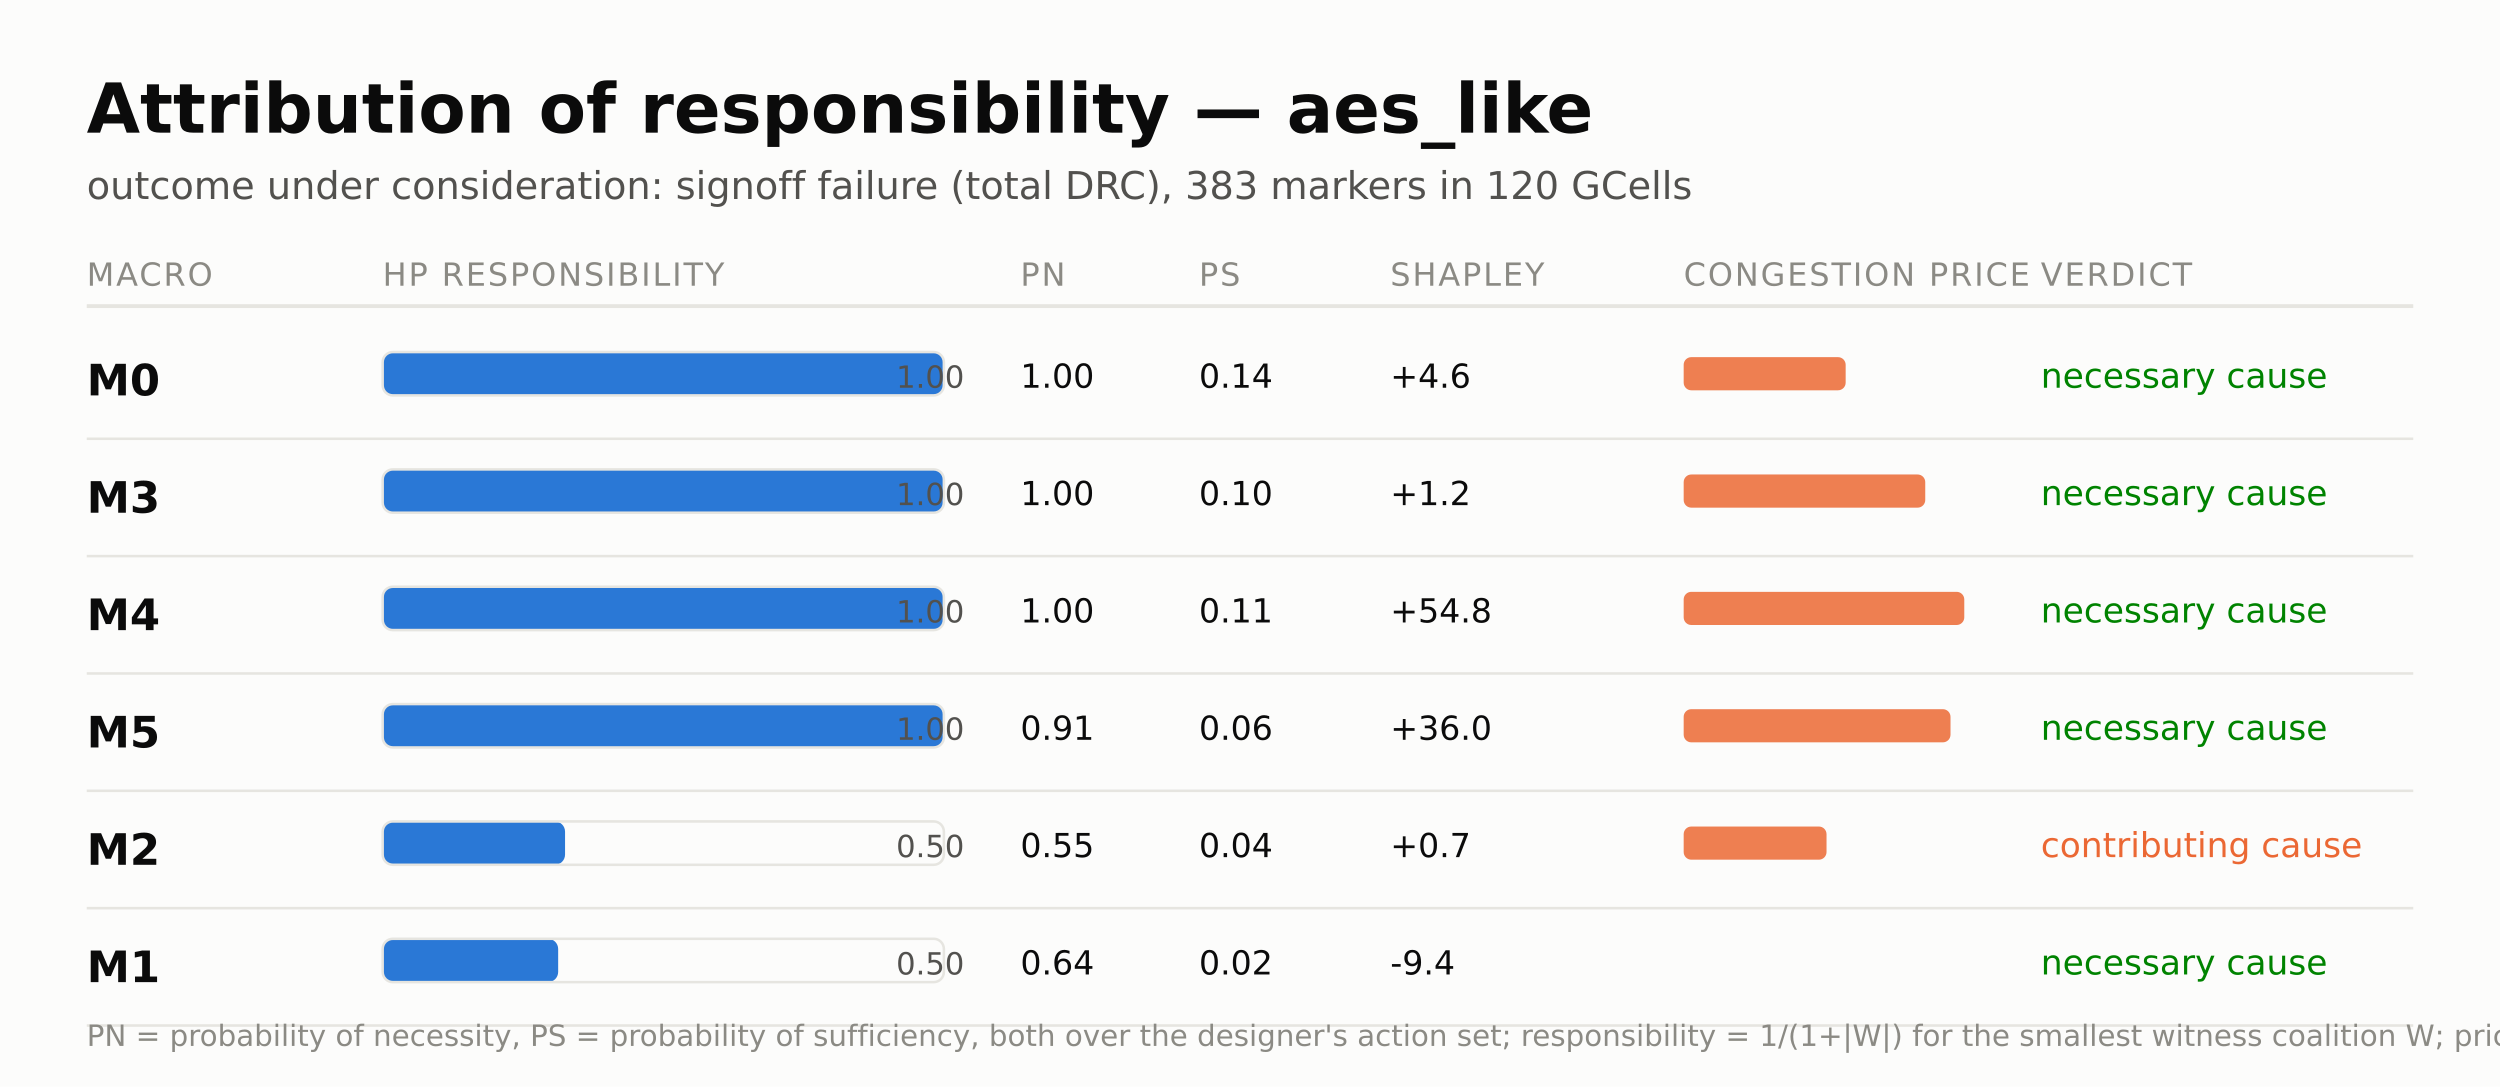
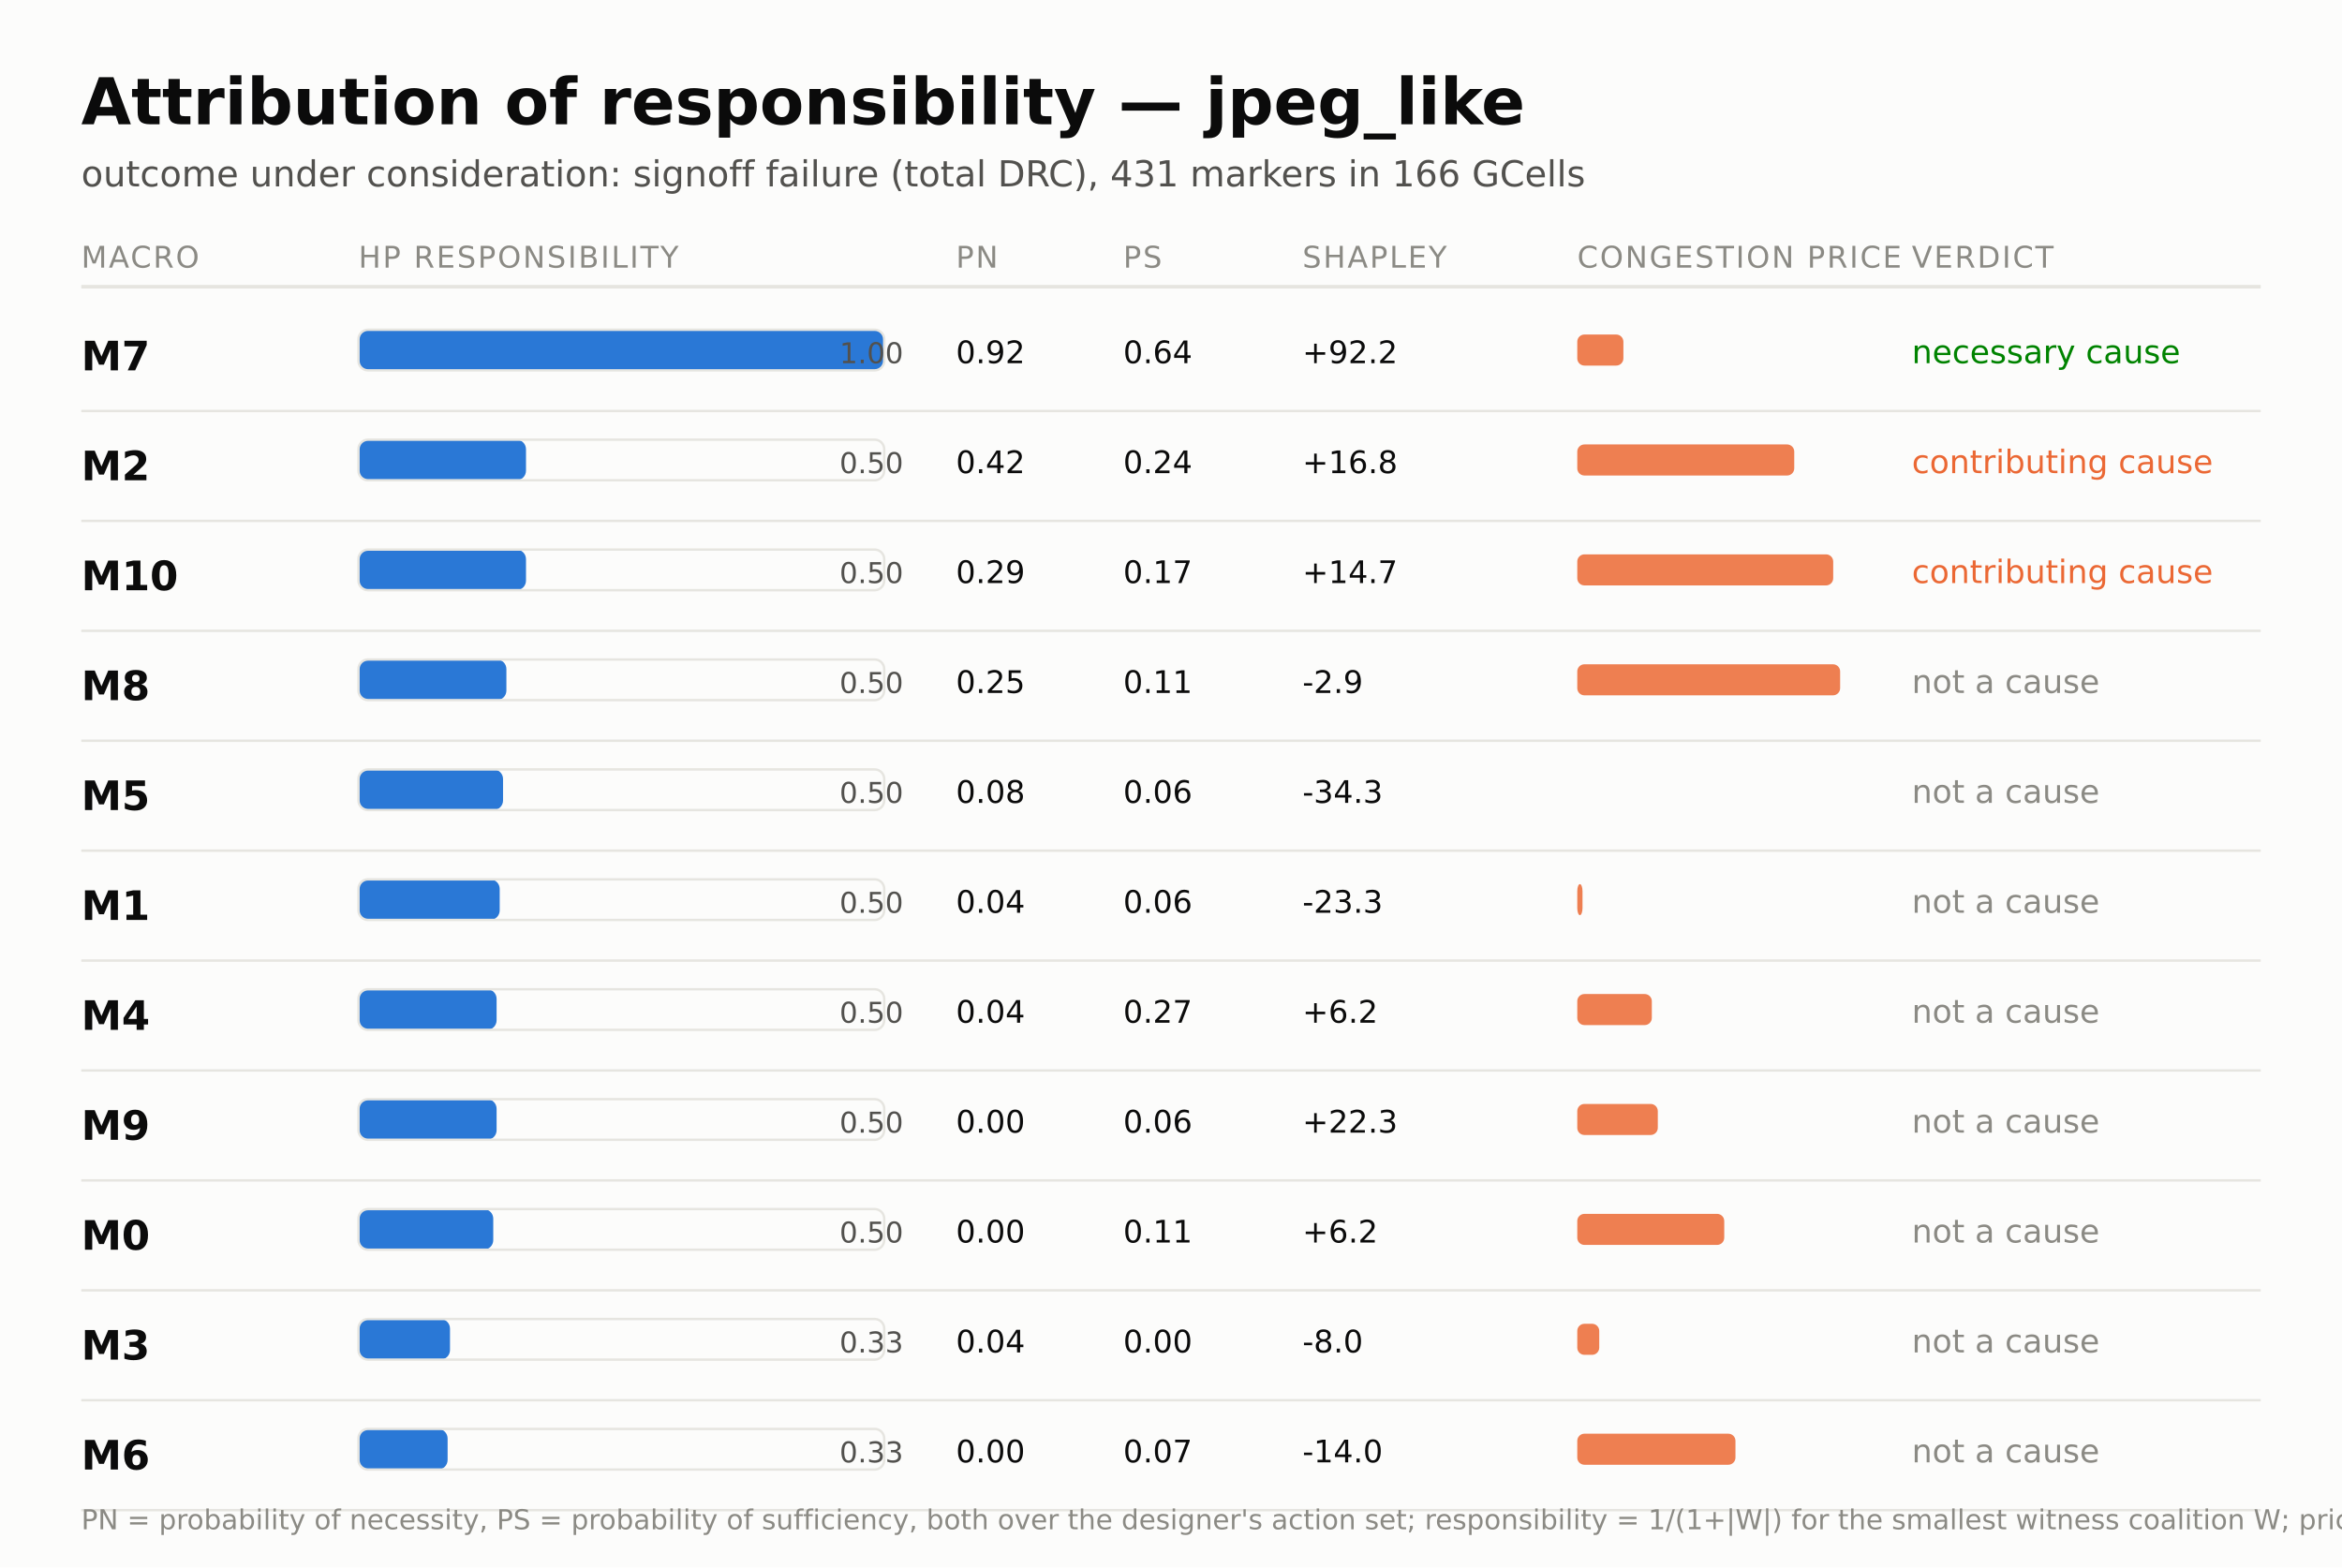
- <svg xmlns="http://www.w3.org/2000/svg" width="980" height="426" viewBox="0 0 980 426" font-family="DejaVu Sans, Helvetica, Arial, sans-serif">
-   <rect width="980" height="426" fill="#fcfcfb" />
-   <text x="34" y="52" font-size="27" font-weight="bold" fill="#0b0b0b">Attribution of responsibility — aes_like</text>
-   <text x="34" y="78" font-size="15" fill="#52514e">outcome under consideration: signoff failure (total DRC), 383 markers in 120 GCells</text>
+ <svg xmlns="http://www.w3.org/2000/svg" width="980" height="656" viewBox="0 0 980 656" font-family="DejaVu Sans, Helvetica, Arial, sans-serif">
+   <rect width="980" height="656" fill="#fcfcfb" />
+   <text x="34" y="52" font-size="27" font-weight="bold" fill="#0b0b0b">Attribution of responsibility — jpeg_like</text>
+   <text x="34" y="78" font-size="15" fill="#52514e">outcome under consideration: signoff failure (total DRC), 431 markers in 166 GCells</text>
  <text x="34" y="112" font-size="12.5" fill="#8b8a84" letter-spacing="0.06em">MACRO</text>
  <text x="150" y="112" font-size="12.5" fill="#8b8a84" letter-spacing="0.06em">HP RESPONSIBILITY</text>
  <text x="400" y="112" font-size="12.5" fill="#8b8a84" letter-spacing="0.06em">PN</text>
  <text x="470" y="112" font-size="12.5" fill="#8b8a84" letter-spacing="0.06em">PS</text>
  <text x="545" y="112" font-size="12.5" fill="#8b8a84" letter-spacing="0.06em">SHAPLEY</text>
  <text x="660" y="112" font-size="12.5" fill="#8b8a84" letter-spacing="0.06em">CONGESTION PRICE</text>
  <text x="800" y="112" font-size="12.5" fill="#8b8a84" letter-spacing="0.06em">VERDICT</text>
  <line x1="34" y1="120" x2="946" y2="120" stroke="#e6e5e0" stroke-width="1.5" />
-   <text x="34" y="155" font-size="17" font-weight="bold" fill="#0b0b0b">M0</text>
+   <text x="34" y="155" font-size="17" font-weight="bold" fill="#0b0b0b">M7</text>
  <rect x="150" y="138" width="220.0" height="17" rx="4" fill="#2a78d6" />
  <rect x="150" y="138" width="220" height="17" rx="4" fill="none" stroke="#e6e5e0" />
  <text x="378" y="152" font-size="12" fill="#52514e" text-anchor="end">1.00</text>
-   <text x="400" y="152" font-size="13" fill="#0b0b0b">1.00</text>
-   <text x="470" y="152" font-size="13" fill="#0b0b0b">0.14</text>
-   <text x="545" y="152" font-size="13" fill="#0b0b0b">+4.6</text>
-   <rect x="660" y="140" width="63.5" height="13" rx="3" fill="#eb6834" opacity="0.85" />
+   <text x="400" y="152" font-size="13" fill="#0b0b0b">0.92</text>
+   <text x="470" y="152" font-size="13" fill="#0b0b0b">0.64</text>
+   <text x="545" y="152" font-size="13" fill="#0b0b0b">+92.2</text>
+   <rect x="660" y="140" width="19.3" height="13" rx="3" fill="#eb6834" opacity="0.85" />
  <text x="800" y="152" font-size="13.5" fill="#008300">necessary cause</text>
  <line x1="34" y1="172" x2="946" y2="172" stroke="#e6e5e0" />
-   <text x="34" y="201" font-size="17" font-weight="bold" fill="#0b0b0b">M3</text>
-   <rect x="150" y="184" width="220.0" height="17" rx="4" fill="#2a78d6" />
+   <text x="34" y="201" font-size="17" font-weight="bold" fill="#0b0b0b">M2</text>
+   <rect x="150" y="184" width="70.1" height="17" rx="4" fill="#2a78d6" />
  <rect x="150" y="184" width="220" height="17" rx="4" fill="none" stroke="#e6e5e0" />
-   <text x="378" y="198" font-size="12" fill="#52514e" text-anchor="end">1.00</text>
-   <text x="400" y="198" font-size="13" fill="#0b0b0b">1.00</text>
-   <text x="470" y="198" font-size="13" fill="#0b0b0b">0.10</text>
-   <text x="545" y="198" font-size="13" fill="#0b0b0b">+1.2</text>
-   <rect x="660" y="186" width="94.7" height="13" rx="3" fill="#eb6834" opacity="0.85" />
-   <text x="800" y="198" font-size="13.5" fill="#008300">necessary cause</text>
+   <text x="378" y="198" font-size="12" fill="#52514e" text-anchor="end">0.50</text>
+   <text x="400" y="198" font-size="13" fill="#0b0b0b">0.42</text>
+   <text x="470" y="198" font-size="13" fill="#0b0b0b">0.24</text>
+   <text x="545" y="198" font-size="13" fill="#0b0b0b">+16.8</text>
+   <rect x="660" y="186" width="90.8" height="13" rx="3" fill="#eb6834" opacity="0.85" />
+   <text x="800" y="198" font-size="13.5" fill="#eb6834">contributing cause</text>
  <line x1="34" y1="218" x2="946" y2="218" stroke="#e6e5e0" />
-   <text x="34" y="247" font-size="17" font-weight="bold" fill="#0b0b0b">M4</text>
-   <rect x="150" y="230" width="220.0" height="17" rx="4" fill="#2a78d6" />
+   <text x="34" y="247" font-size="17" font-weight="bold" fill="#0b0b0b">M10</text>
+   <rect x="150" y="230" width="70.1" height="17" rx="4" fill="#2a78d6" />
  <rect x="150" y="230" width="220" height="17" rx="4" fill="none" stroke="#e6e5e0" />
-   <text x="378" y="244" font-size="12" fill="#52514e" text-anchor="end">1.00</text>
-   <text x="400" y="244" font-size="13" fill="#0b0b0b">1.00</text>
-   <text x="470" y="244" font-size="13" fill="#0b0b0b">0.11</text>
-   <text x="545" y="244" font-size="13" fill="#0b0b0b">+54.8</text>
-   <rect x="660" y="232" width="110.0" height="13" rx="3" fill="#eb6834" opacity="0.85" />
-   <text x="800" y="244" font-size="13.5" fill="#008300">necessary cause</text>
+   <text x="378" y="244" font-size="12" fill="#52514e" text-anchor="end">0.50</text>
+   <text x="400" y="244" font-size="13" fill="#0b0b0b">0.29</text>
+   <text x="470" y="244" font-size="13" fill="#0b0b0b">0.17</text>
+   <text x="545" y="244" font-size="13" fill="#0b0b0b">+14.7</text>
+   <rect x="660" y="232" width="107.1" height="13" rx="3" fill="#eb6834" opacity="0.85" />
+   <text x="800" y="244" font-size="13.5" fill="#eb6834">contributing cause</text>
  <line x1="34" y1="264" x2="946" y2="264" stroke="#e6e5e0" />
-   <text x="34" y="293" font-size="17" font-weight="bold" fill="#0b0b0b">M5</text>
-   <rect x="150" y="276" width="220.0" height="17" rx="4" fill="#2a78d6" />
+   <text x="34" y="293" font-size="17" font-weight="bold" fill="#0b0b0b">M8</text>
+   <rect x="150" y="276" width="61.9" height="17" rx="4" fill="#2a78d6" />
  <rect x="150" y="276" width="220" height="17" rx="4" fill="none" stroke="#e6e5e0" />
-   <text x="378" y="290" font-size="12" fill="#52514e" text-anchor="end">1.00</text>
-   <text x="400" y="290" font-size="13" fill="#0b0b0b">0.91</text>
-   <text x="470" y="290" font-size="13" fill="#0b0b0b">0.06</text>
-   <text x="545" y="290" font-size="13" fill="#0b0b0b">+36.0</text>
-   <rect x="660" y="278" width="104.6" height="13" rx="3" fill="#eb6834" opacity="0.85" />
-   <text x="800" y="290" font-size="13.5" fill="#008300">necessary cause</text>
+   <text x="378" y="290" font-size="12" fill="#52514e" text-anchor="end">0.50</text>
+   <text x="400" y="290" font-size="13" fill="#0b0b0b">0.25</text>
+   <text x="470" y="290" font-size="13" fill="#0b0b0b">0.11</text>
+   <text x="545" y="290" font-size="13" fill="#0b0b0b">-2.9</text>
+   <rect x="660" y="278" width="110.0" height="13" rx="3" fill="#eb6834" opacity="0.85" />
+   <text x="800" y="290" font-size="13.5" fill="#8b8a84">not a cause</text>
  <line x1="34" y1="310" x2="946" y2="310" stroke="#e6e5e0" />
-   <text x="34" y="339" font-size="17" font-weight="bold" fill="#0b0b0b">M2</text>
-   <rect x="150" y="322" width="71.5" height="17" rx="4" fill="#2a78d6" />
+   <text x="34" y="339" font-size="17" font-weight="bold" fill="#0b0b0b">M5</text>
+   <rect x="150" y="322" width="60.5" height="17" rx="4" fill="#2a78d6" />
  <rect x="150" y="322" width="220" height="17" rx="4" fill="none" stroke="#e6e5e0" />
  <text x="378" y="336" font-size="12" fill="#52514e" text-anchor="end">0.50</text>
-   <text x="400" y="336" font-size="13" fill="#0b0b0b">0.55</text>
-   <text x="470" y="336" font-size="13" fill="#0b0b0b">0.04</text>
-   <text x="545" y="336" font-size="13" fill="#0b0b0b">+0.7</text>
-   <rect x="660" y="324" width="56.0" height="13" rx="3" fill="#eb6834" opacity="0.85" />
-   <text x="800" y="336" font-size="13.5" fill="#eb6834">contributing cause</text>
+   <text x="400" y="336" font-size="13" fill="#0b0b0b">0.08</text>
+   <text x="470" y="336" font-size="13" fill="#0b0b0b">0.06</text>
+   <text x="545" y="336" font-size="13" fill="#0b0b0b">-34.3</text>
+   <rect x="660" y="324" width="0.0" height="13" rx="3" fill="#eb6834" opacity="0.85" />
+   <text x="800" y="336" font-size="13.5" fill="#8b8a84">not a cause</text>
  <line x1="34" y1="356" x2="946" y2="356" stroke="#e6e5e0" />
  <text x="34" y="385" font-size="17" font-weight="bold" fill="#0b0b0b">M1</text>
-   <rect x="150" y="368" width="68.8" height="17" rx="4" fill="#2a78d6" />
+   <rect x="150" y="368" width="59.1" height="17" rx="4" fill="#2a78d6" />
  <rect x="150" y="368" width="220" height="17" rx="4" fill="none" stroke="#e6e5e0" />
  <text x="378" y="382" font-size="12" fill="#52514e" text-anchor="end">0.50</text>
-   <text x="400" y="382" font-size="13" fill="#0b0b0b">0.64</text>
-   <text x="470" y="382" font-size="13" fill="#0b0b0b">0.02</text>
-   <text x="545" y="382" font-size="13" fill="#0b0b0b">-9.4</text>
-   <rect x="660" y="370" width="0.0" height="13" rx="3" fill="#eb6834" opacity="0.85" />
-   <text x="800" y="382" font-size="13.5" fill="#008300">necessary cause</text>
+   <text x="400" y="382" font-size="13" fill="#0b0b0b">0.04</text>
+   <text x="470" y="382" font-size="13" fill="#0b0b0b">0.06</text>
+   <text x="545" y="382" font-size="13" fill="#0b0b0b">-23.3</text>
+   <rect x="660" y="370" width="2.2" height="13" rx="3" fill="#eb6834" opacity="0.85" />
+   <text x="800" y="382" font-size="13.5" fill="#8b8a84">not a cause</text>
  <line x1="34" y1="402" x2="946" y2="402" stroke="#e6e5e0" />
-   <text x="34" y="410" font-size="11.5" fill="#8b8a84">PN = probability of necessity, PS = probability of sufficiency, both over the designer's action set; responsibility = 1/(1+|W|) for the smallest witness coalition W; price in units of routing cost imposed on other nets.</text>
+   <text x="34" y="431" font-size="17" font-weight="bold" fill="#0b0b0b">M4</text>
+   <rect x="150" y="414" width="57.8" height="17" rx="4" fill="#2a78d6" />
+   <rect x="150" y="414" width="220" height="17" rx="4" fill="none" stroke="#e6e5e0" />
+   <text x="378" y="428" font-size="12" fill="#52514e" text-anchor="end">0.50</text>
+   <text x="400" y="428" font-size="13" fill="#0b0b0b">0.04</text>
+   <text x="470" y="428" font-size="13" fill="#0b0b0b">0.27</text>
+   <text x="545" y="428" font-size="13" fill="#0b0b0b">+6.2</text>
+   <rect x="660" y="416" width="31.2" height="13" rx="3" fill="#eb6834" opacity="0.85" />
+   <text x="800" y="428" font-size="13.5" fill="#8b8a84">not a cause</text>
+   <line x1="34" y1="448" x2="946" y2="448" stroke="#e6e5e0" />
+   <text x="34" y="477" font-size="17" font-weight="bold" fill="#0b0b0b">M9</text>
+   <rect x="150" y="460" width="57.8" height="17" rx="4" fill="#2a78d6" />
+   <rect x="150" y="460" width="220" height="17" rx="4" fill="none" stroke="#e6e5e0" />
+   <text x="378" y="474" font-size="12" fill="#52514e" text-anchor="end">0.50</text>
+   <text x="400" y="474" font-size="13" fill="#0b0b0b">0.00</text>
+   <text x="470" y="474" font-size="13" fill="#0b0b0b">0.06</text>
+   <text x="545" y="474" font-size="13" fill="#0b0b0b">+22.3</text>
+   <rect x="660" y="462" width="33.7" height="13" rx="3" fill="#eb6834" opacity="0.85" />
+   <text x="800" y="474" font-size="13.5" fill="#8b8a84">not a cause</text>
+   <line x1="34" y1="494" x2="946" y2="494" stroke="#e6e5e0" />
+   <text x="34" y="523" font-size="17" font-weight="bold" fill="#0b0b0b">M0</text>
+   <rect x="150" y="506" width="56.4" height="17" rx="4" fill="#2a78d6" />
+   <rect x="150" y="506" width="220" height="17" rx="4" fill="none" stroke="#e6e5e0" />
+   <text x="378" y="520" font-size="12" fill="#52514e" text-anchor="end">0.50</text>
+   <text x="400" y="520" font-size="13" fill="#0b0b0b">0.00</text>
+   <text x="470" y="520" font-size="13" fill="#0b0b0b">0.11</text>
+   <text x="545" y="520" font-size="13" fill="#0b0b0b">+6.2</text>
+   <rect x="660" y="508" width="61.5" height="13" rx="3" fill="#eb6834" opacity="0.85" />
+   <text x="800" y="520" font-size="13.5" fill="#8b8a84">not a cause</text>
+   <line x1="34" y1="540" x2="946" y2="540" stroke="#e6e5e0" />
+   <text x="34" y="569" font-size="17" font-weight="bold" fill="#0b0b0b">M3</text>
+   <rect x="150" y="552" width="38.3" height="17" rx="4" fill="#2a78d6" />
+   <rect x="150" y="552" width="220" height="17" rx="4" fill="none" stroke="#e6e5e0" />
+   <text x="378" y="566" font-size="12" fill="#52514e" text-anchor="end">0.33</text>
+   <text x="400" y="566" font-size="13" fill="#0b0b0b">0.04</text>
+   <text x="470" y="566" font-size="13" fill="#0b0b0b">0.00</text>
+   <text x="545" y="566" font-size="13" fill="#0b0b0b">-8.0</text>
+   <rect x="660" y="554" width="9.2" height="13" rx="3" fill="#eb6834" opacity="0.85" />
+   <text x="800" y="566" font-size="13.5" fill="#8b8a84">not a cause</text>
+   <line x1="34" y1="586" x2="946" y2="586" stroke="#e6e5e0" />
+   <text x="34" y="615" font-size="17" font-weight="bold" fill="#0b0b0b">M6</text>
+   <rect x="150" y="598" width="37.3" height="17" rx="4" fill="#2a78d6" />
+   <rect x="150" y="598" width="220" height="17" rx="4" fill="none" stroke="#e6e5e0" />
+   <text x="378" y="612" font-size="12" fill="#52514e" text-anchor="end">0.33</text>
+   <text x="400" y="612" font-size="13" fill="#0b0b0b">0.00</text>
+   <text x="470" y="612" font-size="13" fill="#0b0b0b">0.07</text>
+   <text x="545" y="612" font-size="13" fill="#0b0b0b">-14.0</text>
+   <rect x="660" y="600" width="66.2" height="13" rx="3" fill="#eb6834" opacity="0.85" />
+   <text x="800" y="612" font-size="13.5" fill="#8b8a84">not a cause</text>
+   <line x1="34" y1="632" x2="946" y2="632" stroke="#e6e5e0" />
+   <text x="34" y="640" font-size="11.5" fill="#8b8a84">PN = probability of necessity, PS = probability of sufficiency, both over the designer's action set; responsibility = 1/(1+|W|) for the smallest witness coalition W; price in units of routing cost imposed on other nets.</text>
</svg>
